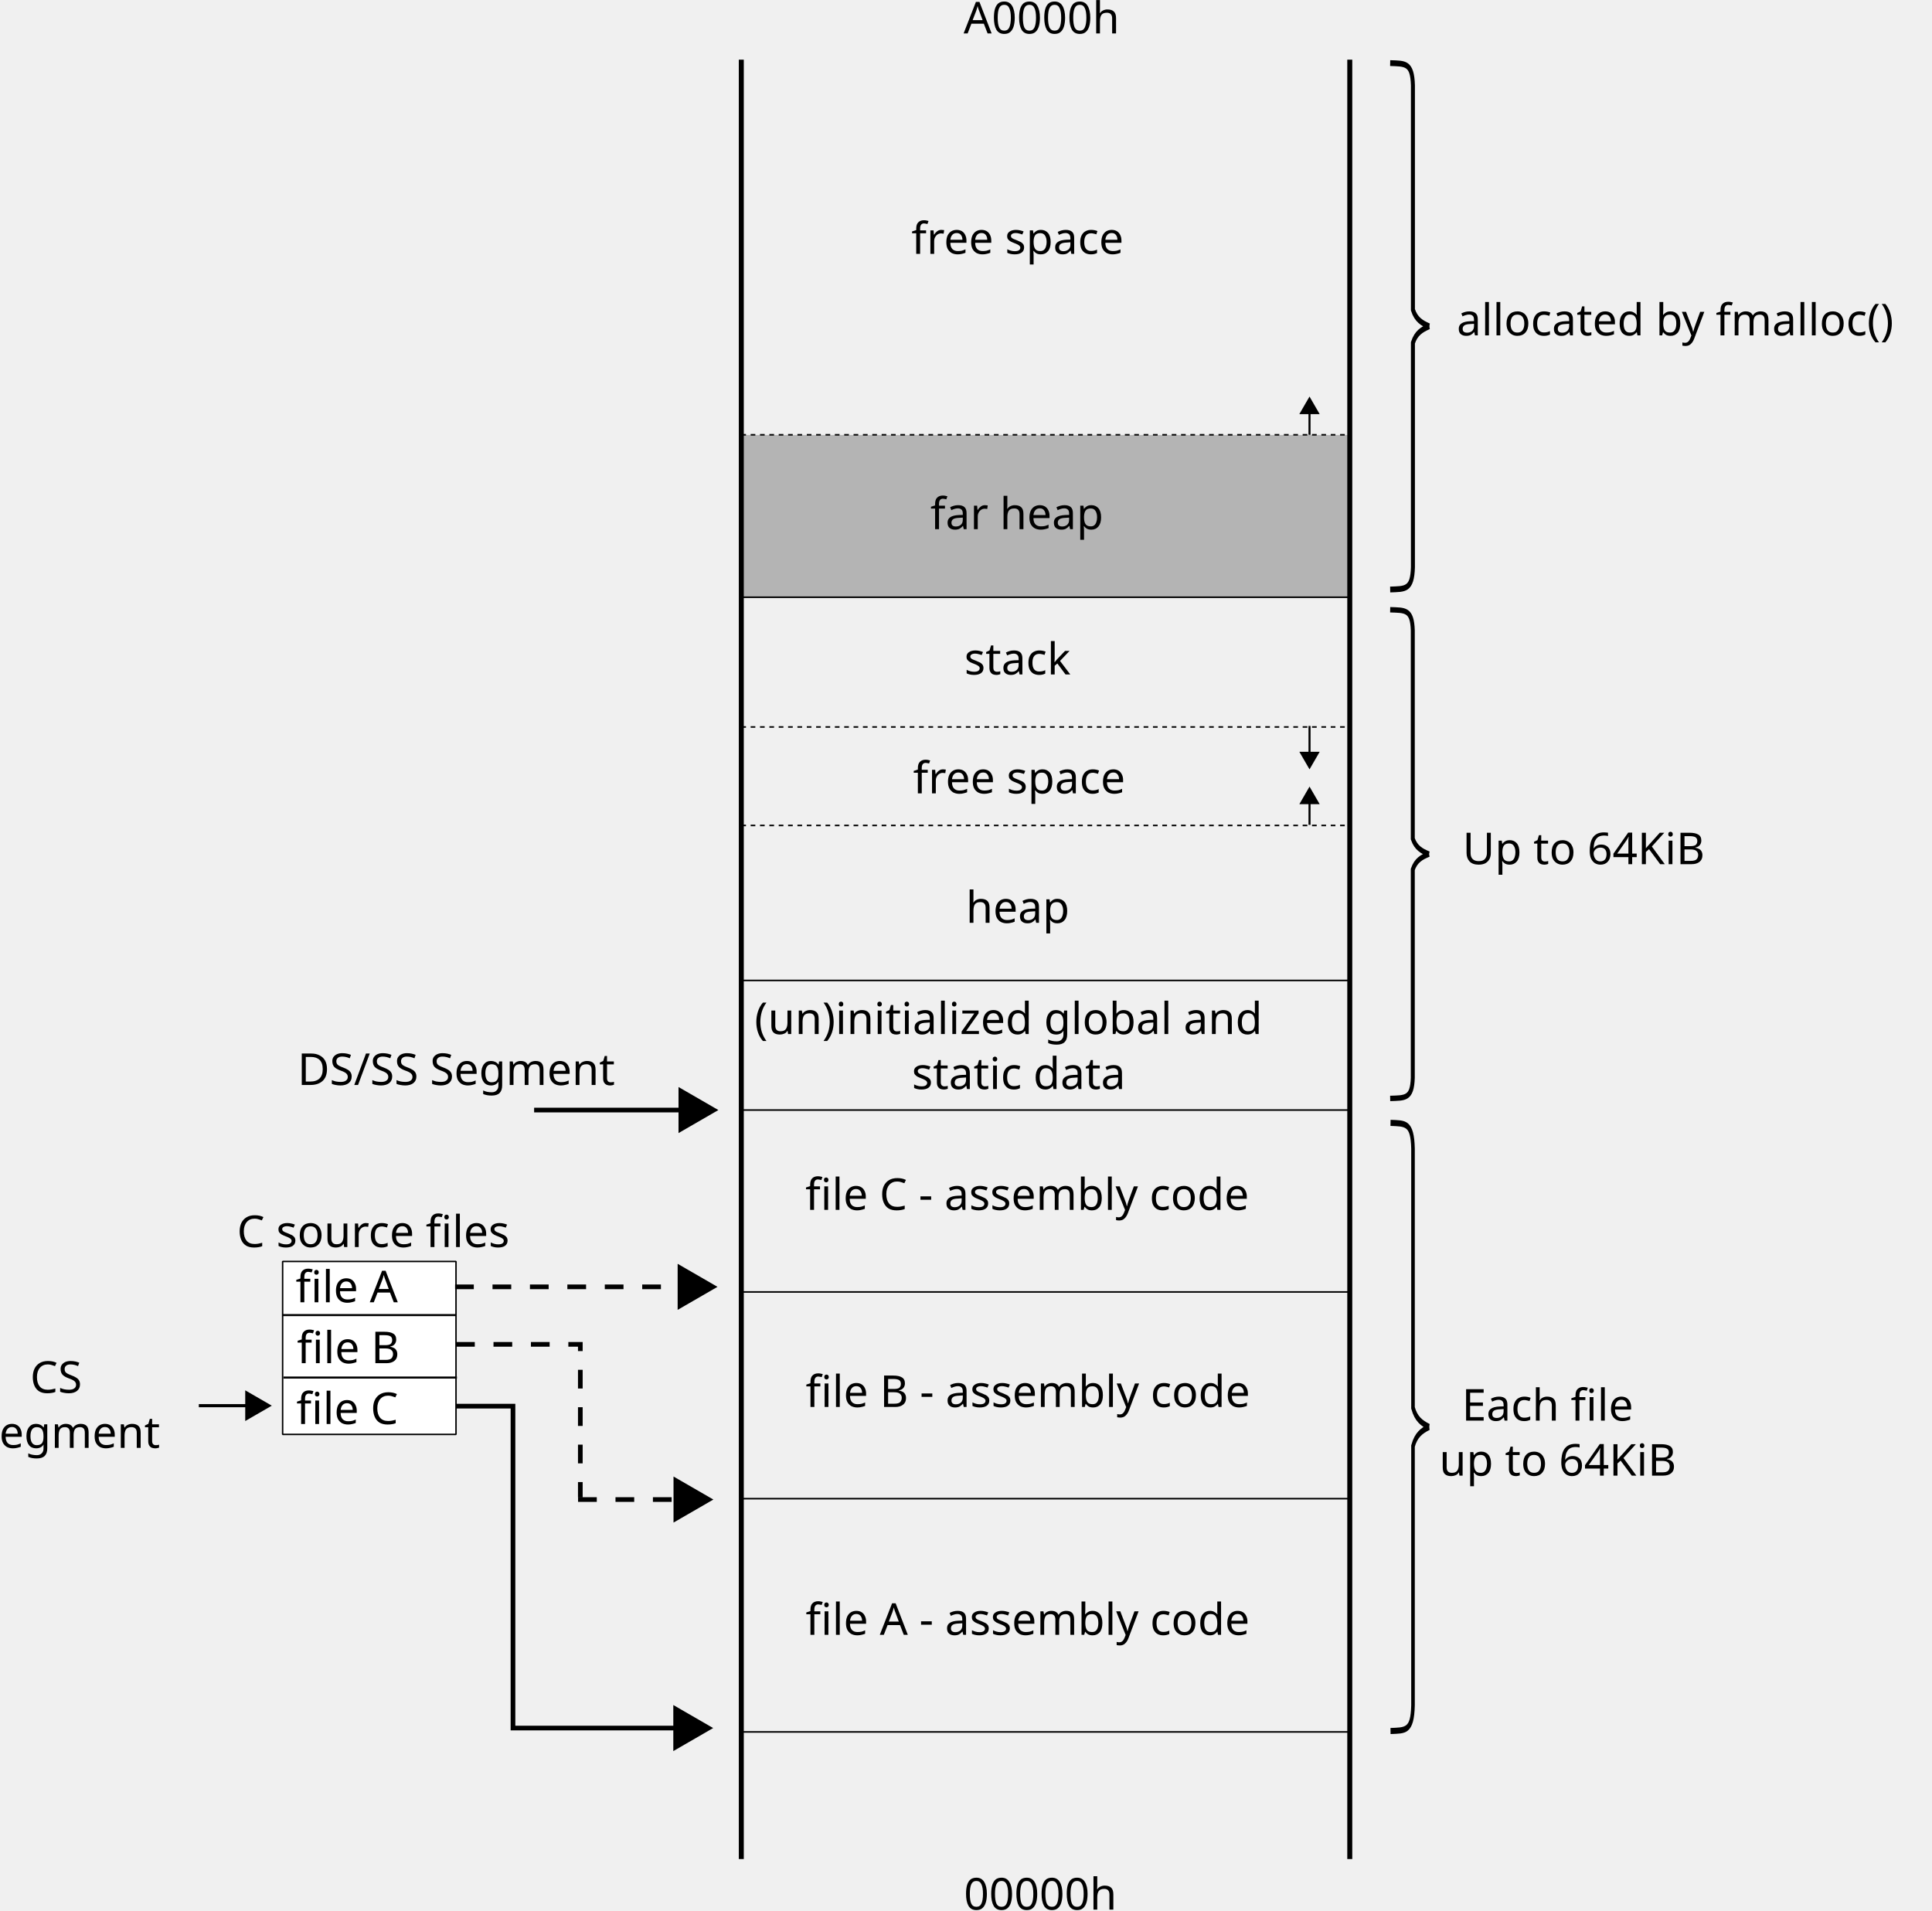
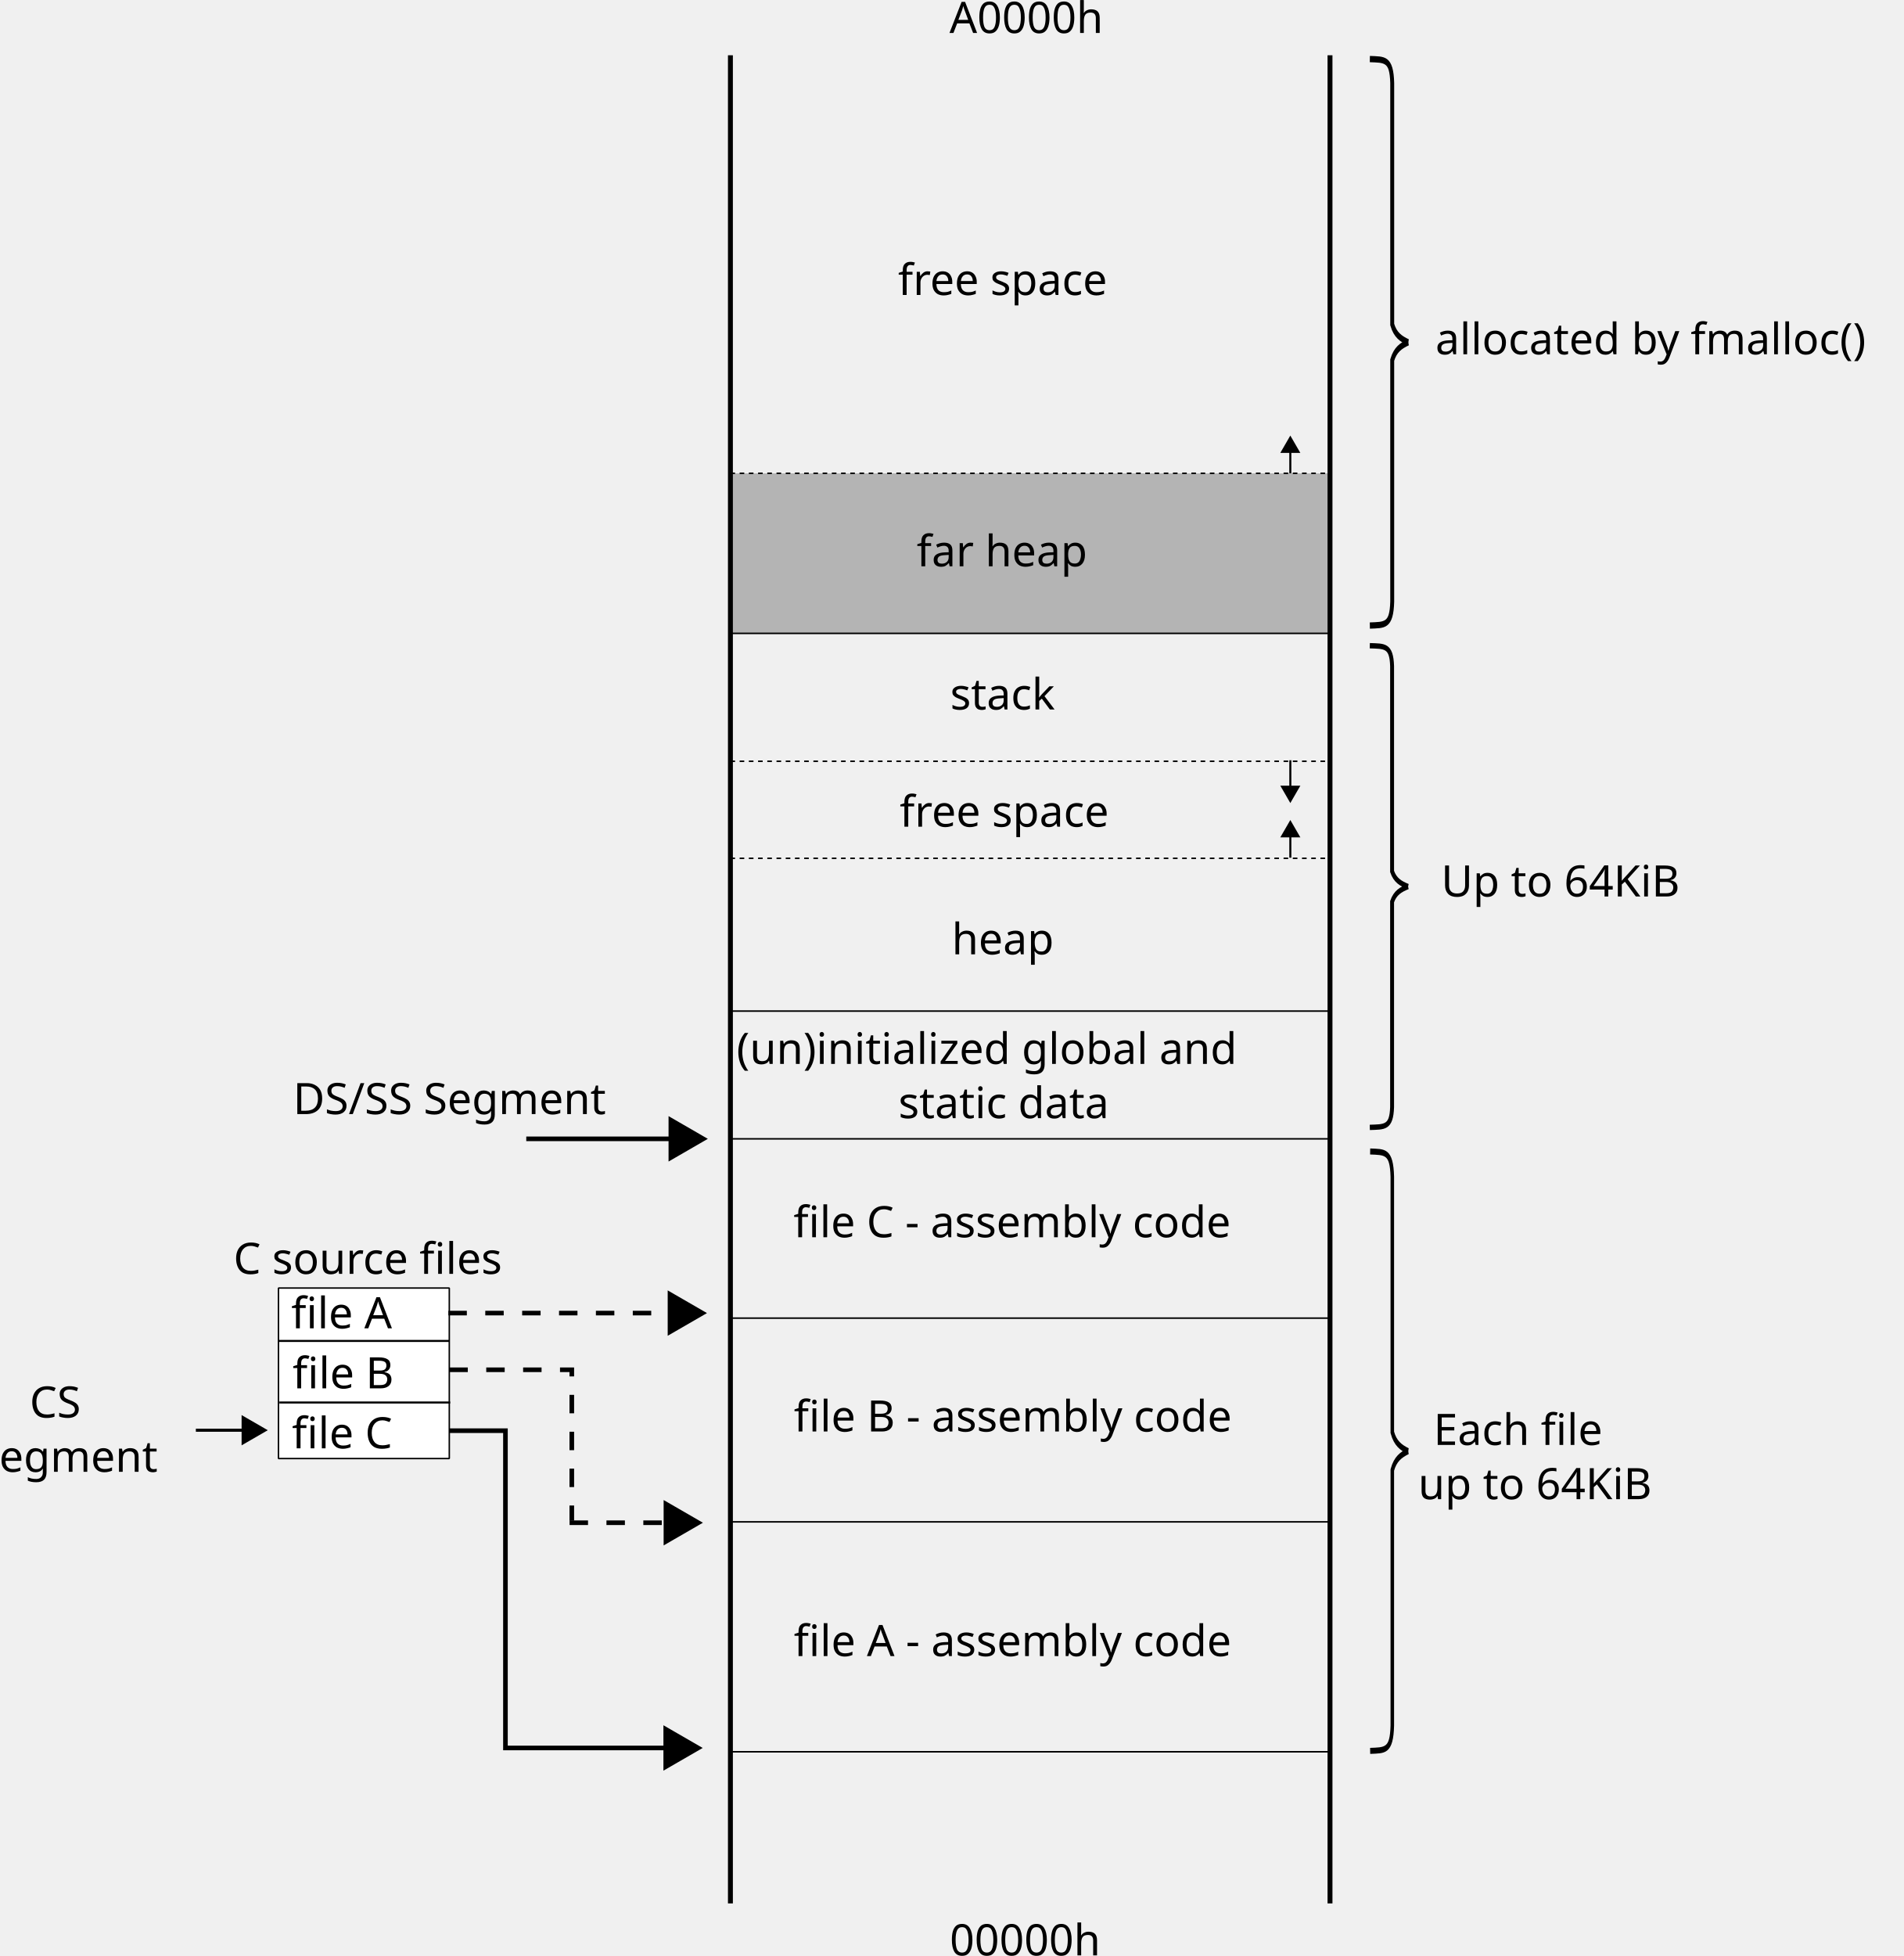
- <svg xmlns="http://www.w3.org/2000/svg" width="247.794mm" height="245.021mm" viewBox="0 0 247.794 245.021" version="1.1" id="svg8">
+ <svg xmlns="http://www.w3.org/2000/svg" width="247.774mm" height="254.546mm" viewBox="0 0 247.774 254.546" version="1.1" id="svg8">
  <defs id="defs2">
    <marker orient="auto" refY="0" refX="0" id="marker2195" style="overflow:visible">
      <path id="path2193" d="M 5.77,0 -2.88,5 V -5 Z" style="fill:#000000;fill-opacity:1;fill-rule:evenodd;stroke:#000000;stroke-width:1pt;stroke-opacity:1" transform="scale(0.8)" />
    </marker>
    <marker orient="auto" refY="0" refX="0" id="TriangleOutL-7" style="overflow:visible">
      <path id="path1057-6" d="M 5.77,0 -2.88,5 V -5 Z" style="fill:#000000;fill-opacity:1;fill-rule:evenodd;stroke:#000000;stroke-width:1pt;stroke-opacity:1" transform="scale(0.8)" />
    </marker>
    <marker orient="auto" refY="0" refX="0" id="marker2195-8" style="overflow:visible">
      <path id="path2193-2" d="M 5.77,0 -2.88,5 V -5 Z" style="fill:#000000;fill-opacity:1;fill-rule:evenodd;stroke:#000000;stroke-width:1pt;stroke-opacity:1" transform="scale(0.8)" />
    </marker>
    <marker style="overflow:visible" id="marker2021" refX="0" refY="0" orient="auto">
      <path transform="scale(0.8)" style="fill:#000000;fill-opacity:1;fill-rule:evenodd;stroke:#000000;stroke-width:1pt;stroke-opacity:1" d="M 5.77,0 -2.88,5 V -5 Z" id="path2019" />
    </marker>
    <marker orient="auto" refY="0" refX="0" id="TriangleOutL-7-0" style="overflow:visible">
      <path id="path1057-6-3" d="M 5.77,0 -2.88,5 V -5 Z" style="fill:#000000;fill-opacity:1;fill-rule:evenodd;stroke:#000000;stroke-width:1pt;stroke-opacity:1" transform="scale(0.8)" />
    </marker>
    <marker style="overflow:visible" id="marker2021-3" refX="0" refY="0" orient="auto">
      <path transform="scale(0.8)" style="fill:#000000;fill-opacity:1;fill-rule:evenodd;stroke:#000000;stroke-width:1pt;stroke-opacity:1" d="M 5.77,0 -2.88,5 V -5 Z" id="path2019-8" />
    </marker>
    <marker orient="auto" refY="0" refX="0" id="marker1749" style="overflow:visible">
      <path id="path1747" d="M 5.77,0 -2.88,5 V -5 Z" style="fill:#000000;fill-opacity:1;fill-rule:evenodd;stroke:#000000;stroke-width:1pt;stroke-opacity:1" transform="scale(0.8)" />
    </marker>
    <marker style="overflow:visible" id="marker1277" refX="0" refY="0" orient="auto">
      <path transform="scale(0.8)" style="fill:#000000;fill-opacity:1;fill-rule:evenodd;stroke:#000000;stroke-width:1pt;stroke-opacity:1" d="M 5.77,0 -2.88,5 V -5 Z" id="path1275" />
    </marker>
    <marker orient="auto" refY="0" refX="0" id="marker2195-0" style="overflow:visible">
      <path id="path2193-5" d="M 5.77,0 -2.88,5 V -5 Z" style="fill:#000000;fill-opacity:1;fill-rule:evenodd;stroke:#000000;stroke-width:1pt;stroke-opacity:1" transform="scale(0.8)" />
    </marker>
    <marker style="overflow:visible" id="marker2153" refX="0" refY="0" orient="auto">
      <path transform="scale(0.8)" style="fill:#000000;fill-opacity:1;fill-rule:evenodd;stroke:#000000;stroke-width:1pt;stroke-opacity:1" d="M 5.77,0 -2.88,5 V -5 Z" id="path2151" />
    </marker>
    <marker orient="auto" refY="0" refX="0" id="TriangleOutL-7-6" style="overflow:visible">
      <path id="path1057-6-6" d="M 5.77,0 -2.88,5 V -5 Z" style="fill:#000000;fill-opacity:1;fill-rule:evenodd;stroke:#000000;stroke-width:1pt;stroke-opacity:1" transform="scale(0.8)" />
    </marker>
    <marker orient="auto" refY="0" refX="0" id="TriangleOutL" style="overflow:visible">
      <path id="path1057" d="M 5.77,0 -2.88,5 V -5 Z" style="fill:#000000;fill-opacity:1;fill-rule:evenodd;stroke:#000000;stroke-width:1pt;stroke-opacity:1" transform="scale(0.8)" />
    </marker>
    <marker orient="auto" refY="0" refX="0" id="marker2195-0-6" style="overflow:visible">
      <path id="path2193-5-0" d="M 5.77,0 -2.88,5 V -5 Z" style="fill:#000000;fill-opacity:1;fill-rule:evenodd;stroke:#000000;stroke-width:1pt;stroke-opacity:1" transform="scale(0.8)" />
    </marker>
  </defs>
-   <g id="layer1" transform="translate(188.3172,15.78967)">
+   <g id="layer1" transform="translate(188.3117,21.6105)">
    <rect style="opacity:1;vector-effect:none;fill:#b4b4b4;fill-opacity:1;stroke:none;stroke-width:0.771;stroke-linecap:butt;stroke-linejoin:bevel;stroke-miterlimit:4;stroke-dasharray:none;stroke-dashoffset:0;stroke-opacity:1;paint-order:normal" id="rect2141-2-5-0-3-9-9" width="78.043" height="20.834" x="-93.24" y="39.981" />
-     <rect style="opacity:1;vector-effect:none;fill:#f0f0f0;fill-opacity:1;stroke:none;stroke-width:1.171;stroke-linecap:butt;stroke-linejoin:bevel;stroke-miterlimit:4;stroke-dasharray:none;stroke-dashoffset:0;stroke-opacity:1;paint-order:normal" id="rect2141-2-5-4-9-2" width="78.043" height="48.118" x="-93.24" y="-8.137" />
+     <rect style="opacity:1;vector-effect:none;fill:#f0f0f0;fill-opacity:1;stroke:none;stroke-width:1.245;stroke-linecap:butt;stroke-linejoin:bevel;stroke-miterlimit:4;stroke-dasharray:none;stroke-dashoffset:0;stroke-opacity:1;paint-order:normal" id="rect2141-2-5-4-9-2" width="78.043" height="54.398" x="-93.24" y="-14.418" />
    <rect style="opacity:1;vector-effect:none;fill:#f0f0f0;fill-opacity:1;stroke:none;stroke-width:0.6;stroke-linecap:butt;stroke-linejoin:bevel;stroke-miterlimit:4;stroke-dasharray:none;stroke-dashoffset:0;stroke-opacity:1;paint-order:normal" id="rect2141" width="78.043" height="12.631" x="-93.24" y="77.456" />
-     <path style="fill:none;stroke:#000000;stroke-width:0.64;stroke-linecap:butt;stroke-linejoin:miter;stroke-miterlimit:4;stroke-dasharray:none;stroke-opacity:1" d="M -93.24,-8.137 V 222.664" id="path815" />
-     <path style="fill:none;stroke:#000000;stroke-width:0.64;stroke-linecap:butt;stroke-linejoin:miter;stroke-miterlimit:4;stroke-dasharray:none;stroke-opacity:1" d="M -15.198,-8.137 V 222.664" id="path815-4" />
+     <path style="fill:none;stroke:#000000;stroke-width:0.64;stroke-linecap:butt;stroke-linejoin:miter;stroke-miterlimit:4;stroke-dasharray:none;stroke-opacity:1" d="M -93.24,-14.418 V 226.091" id="path815" />
+     <path style="fill:none;stroke:#000000;stroke-width:0.64;stroke-linecap:butt;stroke-linejoin:miter;stroke-miterlimit:4;stroke-dasharray:none;stroke-opacity:1" d="M -15.198,-14.418 V 226.091" id="path815-4" />
    <path style="fill:none;stroke:#000000;stroke-width:0.2;stroke-linecap:butt;stroke-linejoin:miter;stroke-miterlimit:4;stroke-dasharray:none;stroke-opacity:1" d="M -93.24,149.925 H -15.198" id="path832" />
    <path style="fill:none;stroke:#000000;stroke-width:0.2;stroke-linecap:butt;stroke-linejoin:miter;stroke-miterlimit:4;stroke-dasharray:none;stroke-opacity:1" d="M -93.24,126.593 H -15.198" id="path832-6" />
    <path style="fill:none;stroke:#000000;stroke-width:0.2;stroke-linecap:butt;stroke-linejoin:miter;stroke-miterlimit:4;stroke-dasharray:none;stroke-opacity:1" d="M -93.24,109.968 H -15.198" id="path832-6-2" />
    <path style="fill:none;stroke:#000000;stroke-width:0.2;stroke-linecap:butt;stroke-linejoin:miter;stroke-miterlimit:4;stroke-dasharray:none;stroke-opacity:1" d="M -93.24,60.815 H -15.198" id="path832-6-2-6-7-5" />
    <path style="fill:none;stroke:#000000;stroke-width:0.6;stroke-linecap:butt;stroke-linejoin:miter;stroke-miterlimit:4;stroke-dasharray:2.4, 2.4;stroke-dashoffset:0;stroke-opacity:1;marker-end:url(#TriangleOutL)" d="m -114.175,176.552 h 13.944" id="path913" />
    <text xml:space="preserve" style="font-style:normal;font-variant:normal;font-weight:normal;font-stretch:normal;font-size:5.644px;line-height:1.25;font-family:sans-serif;-inkscape-font-specification:'sans-serif, Normal';font-variant-ligatures:normal;font-variant-caps:normal;font-variant-numeric:normal;font-feature-settings:normal;text-align:start;letter-spacing:0px;word-spacing:0px;writing-mode:lr-tb;text-anchor:start;fill:#000000;fill-opacity:1;stroke:none;stroke-width:0.265" x="-84.982" y="193.905" id="text1439">
      <tspan id="tspan1437" x="-84.982" y="193.905" style="stroke-width:0.265">file A - assembly code</tspan>
    </text>
    <text xml:space="preserve" style="font-style:normal;font-variant:normal;font-weight:normal;font-stretch:normal;font-size:5.644px;line-height:1.25;font-family:sans-serif;-inkscape-font-specification:'sans-serif, Normal';font-variant-ligatures:normal;font-variant-caps:normal;font-variant-numeric:normal;font-feature-settings:normal;text-align:start;letter-spacing:0px;word-spacing:0px;writing-mode:lr-tb;text-anchor:start;fill:#000000;fill-opacity:1;stroke:none;stroke-width:0.265" x="-53.992" y="116.842" id="text1439-6">
-       <tspan x="-53.093" y="116.842" style="font-style:normal;font-variant:normal;font-weight:normal;font-stretch:normal;font-size:5.644px;font-family:sans-serif;-inkscape-font-specification:'sans-serif, Normal';font-variant-ligatures:normal;font-variant-caps:normal;font-variant-numeric:normal;font-feature-settings:normal;text-align:center;writing-mode:lr-tb;text-anchor:middle;stroke-width:0.265" id="tspan1459">(un)initialized global and </tspan>
+       <tspan x="-53.992" y="116.842" style="font-style:normal;font-variant:normal;font-weight:normal;font-stretch:normal;font-size:5.644px;font-family:sans-serif;-inkscape-font-specification:'sans-serif, Normal';font-variant-ligatures:normal;font-variant-caps:normal;font-variant-numeric:normal;font-feature-settings:normal;text-align:center;writing-mode:lr-tb;text-anchor:middle;stroke-width:0.265" id="tspan1459">(un)initialized global and </tspan>
      <tspan x="-53.992" y="123.898" style="font-style:normal;font-variant:normal;font-weight:normal;font-stretch:normal;font-size:5.644px;font-family:sans-serif;-inkscape-font-specification:'sans-serif, Normal';font-variant-ligatures:normal;font-variant-caps:normal;font-variant-numeric:normal;font-feature-settings:normal;text-align:center;writing-mode:lr-tb;text-anchor:middle;stroke-width:0.265" id="tspan993">static data</tspan>
    </text>
    <path style="fill:none;stroke:#000000;stroke-width:0.6;stroke-linecap:butt;stroke-linejoin:miter;stroke-miterlimit:4;stroke-dasharray:none;stroke-opacity:1;marker-end:url(#TriangleOutL-7-6)" d="m -119.812,126.593 h 20.222" id="path913-1" />
    <text xml:space="preserve" style="font-style:normal;font-variant:normal;font-weight:normal;font-stretch:normal;font-size:5.644px;line-height:1.25;font-family:sans-serif;-inkscape-font-specification:'sans-serif, Normal';font-variant-ligatures:normal;font-variant-caps:normal;font-variant-numeric:normal;font-feature-settings:normal;text-align:start;letter-spacing:0px;word-spacing:0px;writing-mode:lr-tb;text-anchor:start;fill:#000000;fill-opacity:1;stroke:none;stroke-width:0.265" x="-54.109" y="102.575" id="text1439-1">
      <tspan x="-54.109" y="102.575" style="font-style:normal;font-variant:normal;font-weight:normal;font-stretch:normal;font-size:5.644px;font-family:sans-serif;-inkscape-font-specification:'sans-serif, Normal';font-variant-ligatures:normal;font-variant-caps:normal;font-variant-numeric:normal;font-feature-settings:normal;text-align:center;writing-mode:lr-tb;text-anchor:middle;stroke-width:0.265" id="tspan2104">heap</tspan>
    </text>
    <text xml:space="preserve" style="font-style:normal;font-variant:normal;font-weight:normal;font-stretch:normal;font-size:5.644px;line-height:1.25;font-family:sans-serif;-inkscape-font-specification:'sans-serif, Normal';font-variant-ligatures:normal;font-variant-caps:normal;font-variant-numeric:normal;font-feature-settings:normal;text-align:start;letter-spacing:0px;word-spacing:0px;writing-mode:lr-tb;text-anchor:start;fill:#000000;fill-opacity:1;stroke:none;stroke-width:0.265" x="-54.149" y="70.721" id="text1439-1-4">
      <tspan x="-54.149" y="70.721" style="font-style:normal;font-variant:normal;font-weight:normal;font-stretch:normal;font-size:5.644px;font-family:sans-serif;-inkscape-font-specification:'sans-serif, Normal';font-variant-ligatures:normal;font-variant-caps:normal;font-variant-numeric:normal;font-feature-settings:normal;text-align:center;writing-mode:lr-tb;text-anchor:middle;stroke-width:0.265" id="tspan2104-1">stack</tspan>
    </text>
    <text xml:space="preserve" style="font-style:normal;font-variant:normal;font-weight:normal;font-stretch:normal;font-size:5.644px;line-height:1.25;font-family:sans-serif;-inkscape-font-specification:'sans-serif, Normal';font-variant-ligatures:normal;font-variant-caps:normal;font-variant-numeric:normal;font-feature-settings:normal;text-align:start;letter-spacing:0px;word-spacing:0px;writing-mode:lr-tb;text-anchor:start;fill:#000000;fill-opacity:1;stroke:none;stroke-width:0.265" x="-53.921" y="85.969" id="text1439-1-9">
      <tspan x="-53.921" y="85.969" style="font-style:normal;font-variant:normal;font-weight:normal;font-stretch:normal;font-size:5.644px;font-family:sans-serif;-inkscape-font-specification:'sans-serif, Normal';font-variant-ligatures:normal;font-variant-caps:normal;font-variant-numeric:normal;font-feature-settings:normal;text-align:center;writing-mode:lr-tb;text-anchor:middle;stroke-width:0.265" id="tspan2104-0">free space</tspan>
    </text>
    <path style="fill:none;stroke:#000000;stroke-width:0.265;stroke-linecap:butt;stroke-linejoin:miter;stroke-miterlimit:4;stroke-dasharray:none;stroke-opacity:1;marker-end:url(#marker2153)" d="m -20.361,77.325 v 4.063" id="path2143" />
    <path style="fill:none;stroke:#000000;stroke-width:0.265px;stroke-linecap:butt;stroke-linejoin:miter;stroke-opacity:1;marker-end:url(#marker2195-0)" d="M -20.361,90.01 V 86.609" id="path2185" />
    <text xml:space="preserve" style="font-style:normal;font-variant:normal;font-weight:normal;font-stretch:normal;font-size:5.644px;line-height:1.25;font-family:sans-serif;-inkscape-font-specification:'sans-serif, Normal';font-variant-ligatures:normal;font-variant-caps:normal;font-variant-numeric:normal;font-feature-settings:normal;text-align:start;letter-spacing:0px;word-spacing:0px;writing-mode:lr-tb;text-anchor:start;fill:#000000;fill-opacity:1;stroke:none;stroke-width:0.265" x="-175.984" y="162.863" id="text2619">
      <tspan id="tspan2617" x="-175.984" y="162.863" style="font-style:normal;font-variant:normal;font-weight:normal;font-stretch:normal;font-size:5.644px;font-family:sans-serif;-inkscape-font-specification:'sans-serif, Normal';font-variant-ligatures:normal;font-variant-caps:normal;font-variant-numeric:normal;font-feature-settings:normal;text-align:center;writing-mode:lr-tb;text-anchor:middle;stroke-width:0.265">CS</tspan>
      <tspan x="-175.984" y="169.918" style="font-style:normal;font-variant:normal;font-weight:normal;font-stretch:normal;font-size:5.644px;font-family:sans-serif;-inkscape-font-specification:'sans-serif, Normal';font-variant-ligatures:normal;font-variant-caps:normal;font-variant-numeric:normal;font-feature-settings:normal;text-align:center;writing-mode:lr-tb;text-anchor:middle;stroke-width:0.265" id="tspan2353">Segment</tspan>
    </text>
    <text xml:space="preserve" style="font-style:normal;font-variant:normal;font-weight:normal;font-stretch:normal;font-size:5.644px;line-height:1.25;font-family:sans-serif;-inkscape-font-specification:'sans-serif, Normal';font-variant-ligatures:normal;font-variant-caps:normal;font-variant-numeric:normal;font-feature-settings:normal;text-align:start;letter-spacing:0px;word-spacing:0px;writing-mode:lr-tb;text-anchor:start;fill:#000000;fill-opacity:1;stroke:none;stroke-width:0.265" x="-150.159" y="123.376" id="text2619-7">
      <tspan id="tspan2617-8" x="-150.159" y="123.376" style="stroke-width:0.265">DS/SS Segment</tspan>
    </text>
    <text xml:space="preserve" style="font-style:normal;font-variant:normal;font-weight:normal;font-stretch:normal;font-size:5.644px;line-height:1.25;font-family:sans-serif;-inkscape-font-specification:'sans-serif, Normal';font-variant-ligatures:normal;font-variant-caps:normal;font-variant-numeric:normal;font-feature-settings:normal;text-align:start;letter-spacing:0px;word-spacing:0px;writing-mode:lr-tb;text-anchor:start;fill:#000000;fill-opacity:1;stroke:none;stroke-width:0.265" x="-0.718" y="95.056" id="text2662-8">
      <tspan id="tspan2660-2" x="-0.718" y="95.056" style="stroke-width:0.265">Up to 64KiB</tspan>
    </text>
-     <text xml:space="preserve" style="font-style:normal;font-variant:normal;font-weight:normal;font-stretch:normal;font-size:5.644px;line-height:1.25;font-family:sans-serif;-inkscape-font-specification:'sans-serif, Normal';font-variant-ligatures:normal;font-variant-caps:normal;font-variant-numeric:normal;font-feature-settings:normal;text-align:start;letter-spacing:0px;word-spacing:0px;writing-mode:lr-tb;text-anchor:start;fill:#000000;fill-opacity:1;stroke:none;stroke-width:0.265" x="-64.726" y="-11.501" id="text1439-5-4">
-       <tspan id="tspan1437-6-0" x="-64.726" y="-11.501" style="stroke-width:0.265">A0000h</tspan>
+     <text xml:space="preserve" style="font-style:normal;font-variant:normal;font-weight:normal;font-stretch:normal;font-size:5.644px;line-height:1.25;font-family:sans-serif;-inkscape-font-specification:'sans-serif, Normal';font-variant-ligatures:normal;font-variant-caps:normal;font-variant-numeric:normal;font-feature-settings:normal;text-align:start;letter-spacing:0px;word-spacing:0px;writing-mode:lr-tb;text-anchor:start;fill:#000000;fill-opacity:1;stroke:none;stroke-width:0.265" x="-64.726" y="-17.322" id="text1439-5-4">
+       <tspan id="tspan1437-6-0" x="-64.726" y="-17.322" style="stroke-width:0.265">A0000h</tspan>
    </text>
-     <text xml:space="preserve" style="font-style:normal;font-variant:normal;font-weight:normal;font-stretch:normal;font-size:5.644px;line-height:1.25;font-family:sans-serif;-inkscape-font-specification:'sans-serif, Normal';font-variant-ligatures:normal;font-variant-caps:normal;font-variant-numeric:normal;font-feature-settings:normal;text-align:start;letter-spacing:0px;word-spacing:0px;writing-mode:lr-tb;text-anchor:start;fill:#000000;fill-opacity:1;stroke:none;stroke-width:0.265" x="-64.695" y="229.151" id="text1439-5-8-0">
-       <tspan id="tspan1437-6-2-4" x="-64.695" y="229.151" style="stroke-width:0.265">00000h</tspan>
+     <text xml:space="preserve" style="font-style:normal;font-variant:normal;font-weight:normal;font-stretch:normal;font-size:5.644px;line-height:1.25;font-family:sans-serif;-inkscape-font-specification:'sans-serif, Normal';font-variant-ligatures:normal;font-variant-caps:normal;font-variant-numeric:normal;font-feature-settings:normal;text-align:start;letter-spacing:0px;word-spacing:0px;writing-mode:lr-tb;text-anchor:start;fill:#000000;fill-opacity:1;stroke:none;stroke-width:0.265" x="-64.695" y="232.855" id="text1439-5-8-0">
+       <tspan id="tspan1437-6-2-4" x="-64.695" y="232.855" style="stroke-width:0.265">00000h</tspan>
    </text>
    <path style="fill:none;stroke:#000000;stroke-width:0.2;stroke-linecap:butt;stroke-linejoin:miter;stroke-miterlimit:4;stroke-dasharray:none;stroke-opacity:1" d="M -93.24,176.439 H -15.198" id="path832-2" />
    <path style="fill:none;stroke:#000000;stroke-width:0.2;stroke-linecap:butt;stroke-linejoin:miter;stroke-miterlimit:4;stroke-dasharray:none;stroke-opacity:1" d="M -93.24,206.358 H -15.198" id="path832-2-7" />
    <text xml:space="preserve" style="font-style:normal;font-variant:normal;font-weight:normal;font-stretch:normal;font-size:5.644px;line-height:1.25;font-family:sans-serif;-inkscape-font-specification:'sans-serif, Normal';font-variant-ligatures:normal;font-variant-caps:normal;font-variant-numeric:normal;font-feature-settings:normal;text-align:start;letter-spacing:0px;word-spacing:0px;writing-mode:lr-tb;text-anchor:start;fill:#000000;fill-opacity:1;stroke:none;stroke-width:0.265" x="-85.021" y="139.4" id="text1439-2-6">
      <tspan id="tspan1437-96-2" x="-85.021" y="139.4" style="stroke-width:0.265">file C - assembly code</tspan>
    </text>
    <text xml:space="preserve" style="font-style:normal;font-variant:normal;font-weight:normal;font-stretch:normal;font-size:5.644px;line-height:1.25;font-family:sans-serif;-inkscape-font-specification:'sans-serif, Normal';font-variant-ligatures:normal;font-variant-caps:normal;font-variant-numeric:normal;font-feature-settings:normal;text-align:start;letter-spacing:0px;word-spacing:0px;writing-mode:lr-tb;text-anchor:start;fill:#000000;fill-opacity:1;stroke:none;stroke-width:0.265" x="-84.977" y="164.676" id="text1439-10-6">
      <tspan id="tspan1437-42-7" x="-84.977" y="164.676" style="stroke-width:0.265">file B - assembly code</tspan>
    </text>
    <rect style="opacity:1;vector-effect:none;fill:#ffffff;fill-opacity:1;stroke:#000000;stroke-width:0.19;stroke-linecap:butt;stroke-linejoin:bevel;stroke-miterlimit:4;stroke-dasharray:none;stroke-dashoffset:0;stroke-opacity:1;paint-order:normal" id="rect979" width="22.236" height="22.183" x="-152.067" y="146.013" />
    <text xml:space="preserve" style="font-style:normal;font-variant:normal;font-weight:normal;font-stretch:normal;font-size:5.644px;line-height:1.25;font-family:sans-serif;-inkscape-font-specification:'sans-serif, Normal';font-variant-ligatures:normal;font-variant-caps:normal;font-variant-numeric:normal;font-feature-settings:normal;text-align:start;letter-spacing:0px;word-spacing:0px;writing-mode:lr-tb;text-anchor:start;fill:#000000;fill-opacity:1;stroke:none;stroke-width:0.265" x="15.152" y="166.43" id="text2662-5">
-       <tspan id="tspan2660-29" x="16.05" y="166.43" style="font-style:normal;font-variant:normal;font-weight:normal;font-stretch:normal;font-size:5.644px;font-family:sans-serif;-inkscape-font-specification:'sans-serif, Normal';font-variant-ligatures:normal;font-variant-caps:normal;font-variant-numeric:normal;font-feature-settings:normal;text-align:center;writing-mode:lr-tb;text-anchor:middle;stroke-width:0.265">Each file </tspan>
+       <tspan id="tspan2660-29" x="15.152" y="166.43" style="font-style:normal;font-variant:normal;font-weight:normal;font-stretch:normal;font-size:5.644px;font-family:sans-serif;-inkscape-font-specification:'sans-serif, Normal';font-variant-ligatures:normal;font-variant-caps:normal;font-variant-numeric:normal;font-feature-settings:normal;text-align:center;writing-mode:lr-tb;text-anchor:middle;stroke-width:0.265">Each file </tspan>
      <tspan x="15.152" y="173.486" style="font-style:normal;font-variant:normal;font-weight:normal;font-stretch:normal;font-size:5.644px;font-family:sans-serif;-inkscape-font-specification:'sans-serif, Normal';font-variant-ligatures:normal;font-variant-caps:normal;font-variant-numeric:normal;font-feature-settings:normal;text-align:center;writing-mode:lr-tb;text-anchor:middle;stroke-width:0.265" id="tspan1012">up to 64KiB</tspan>
    </text>
    <text xml:space="preserve" style="font-style:normal;font-variant:normal;font-weight:normal;font-stretch:normal;font-size:5.644px;line-height:1.25;font-family:sans-serif;-inkscape-font-specification:'sans-serif, Normal';font-variant-ligatures:normal;font-variant-caps:normal;font-variant-numeric:normal;font-feature-settings:normal;text-align:start;letter-spacing:0px;word-spacing:0px;writing-mode:lr-tb;text-anchor:start;fill:#000000;fill-opacity:1;stroke:none;stroke-width:0.265" x="-150.393" y="151.253" id="text1022">
      <tspan id="tspan1020" x="-150.393" y="151.253" style="stroke-width:0.265">file A</tspan>
    </text>
    <text xml:space="preserve" style="font-style:normal;font-variant:normal;font-weight:normal;font-stretch:normal;font-size:5.644px;line-height:1.25;font-family:sans-serif;-inkscape-font-specification:'sans-serif, Normal';font-variant-ligatures:normal;font-variant-caps:normal;font-variant-numeric:normal;font-feature-settings:normal;text-align:start;letter-spacing:0px;word-spacing:0px;writing-mode:lr-tb;text-anchor:start;fill:#000000;fill-opacity:1;stroke:none;stroke-width:0.265" x="-150.223" y="159.061" id="text1022-8">
      <tspan id="tspan1020-7" x="-150.223" y="159.061" style="stroke-width:0.265">file B</tspan>
    </text>
    <text xml:space="preserve" style="font-style:normal;font-variant:normal;font-weight:normal;font-stretch:normal;font-size:5.644px;line-height:1.25;font-family:sans-serif;-inkscape-font-specification:'sans-serif, Normal';font-variant-ligatures:normal;font-variant-caps:normal;font-variant-numeric:normal;font-feature-settings:normal;text-align:start;letter-spacing:0px;word-spacing:0px;writing-mode:lr-tb;text-anchor:start;fill:#000000;fill-opacity:1;stroke:none;stroke-width:0.265" x="-150.304" y="166.87" id="text1022-87">
      <tspan id="tspan1020-0" x="-150.304" y="166.87" style="stroke-width:0.265">file C</tspan>
    </text>
    <path style="fill:none;stroke:#000000;stroke-width:0.265px;stroke-linecap:butt;stroke-linejoin:miter;stroke-opacity:1" d="m -152.067,152.893 h 22.236" id="path1050" />
    <path style="fill:none;stroke:#000000;stroke-width:0.265px;stroke-linecap:butt;stroke-linejoin:miter;stroke-opacity:1" d="m -151.949,160.905 h 22.236" id="path1050-5" />
    <text xml:space="preserve" style="font-style:normal;font-variant:normal;font-weight:normal;font-stretch:normal;font-size:5.644px;line-height:1.25;font-family:sans-serif;-inkscape-font-specification:'sans-serif, Normal';font-variant-ligatures:normal;font-variant-caps:normal;font-variant-numeric:normal;font-feature-settings:normal;text-align:start;letter-spacing:0px;word-spacing:0px;writing-mode:lr-tb;text-anchor:start;fill:#000000;fill-opacity:1;stroke:none;stroke-width:0.265" x="-157.922" y="144.166" id="text1069">
      <tspan id="tspan1067" x="-157.922" y="144.166" style="stroke-width:0.265">C source files</tspan>
    </text>
    <path style="fill:none;stroke:#000000;stroke-width:0.6;stroke-linecap:butt;stroke-linejoin:miter;stroke-miterlimit:4;stroke-dasharray:2.4, 2.4;stroke-dashoffset:0;stroke-opacity:1;marker-end:url(#marker1277)" d="m -129.948,149.269 h 30.246" id="path1251" />
    <path style="fill:none;stroke:#000000;stroke-width:0.6;stroke-linecap:butt;stroke-linejoin:miter;stroke-miterlimit:4;stroke-dasharray:2.4, 2.4;stroke-dashoffset:0;stroke-opacity:1" d="m -129.822,156.646 h 15.936 v 19.641" id="path1253" />
    <path style="fill:none;stroke:#000000;stroke-width:0.6;stroke-linecap:butt;stroke-linejoin:miter;stroke-miterlimit:4;stroke-dasharray:none;stroke-opacity:1;marker-end:url(#marker1749)" d="m -129.798,164.573 h 7.275 v 41.289 h 22.265" id="path1255" />
    <path style="fill:none;stroke:#000000;stroke-width:0.4;stroke-linecap:butt;stroke-linejoin:miter;stroke-miterlimit:4;stroke-dasharray:none;stroke-opacity:1;marker-end:url(#marker2021-3)" d="m -162.817,164.512 h 7.087" id="path2011" />
    <path style="fill:none;stroke:#000000;stroke-width:0.2;stroke-linecap:butt;stroke-linejoin:miter;stroke-miterlimit:4;stroke-dasharray:0.6, 0.6;stroke-dashoffset:0;stroke-opacity:1" d="M -93.24,77.456 H -15.198" id="path832-6-2-6-7-0" />
    <path style="fill:none;stroke:#000000;stroke-width:0.2;stroke-linecap:butt;stroke-linejoin:miter;stroke-miterlimit:4;stroke-dasharray:0.6, 0.6;stroke-dashoffset:0;stroke-opacity:1" d="M -93.24,90.087 H -15.198" id="path832-6-2-6-7-0-9" />
    <g id="g1197-0-0-2-6" style="stroke-width:0.188;stroke-miterlimit:4;stroke-dasharray:none" transform="matrix(2.441535,0,0,4.159795,-342.0885,35.7902)">
      <path id="path1178-4-8-4-8" d="m 136.028,22.224 c 0.78,0.021 1.146,-0.022 1.181,0.791 v 7.997 c 0.162,0.345 0.457,0.471 0.848,0.588" style="fill:none;stroke:#000000;stroke-width:0.188;stroke-linecap:butt;stroke-linejoin:miter;stroke-miterlimit:4;stroke-dasharray:none;stroke-opacity:1" />
      <path id="path1178-6-1-6-7-7" d="m 136.028,40.976 c 0.78,-0.021 1.146,0.022 1.181,-0.791 v -7.997 c 0.162,-0.345 0.457,-0.471 0.848,-0.588" style="fill:none;stroke:#000000;stroke-width:0.188;stroke-linecap:butt;stroke-linejoin:miter;stroke-miterlimit:4;stroke-dasharray:none;stroke-opacity:1" />
    </g>
    <g id="g1197-0-0-2-6-8" style="stroke-width:0.207;stroke-miterlimit:4;stroke-dasharray:none" transform="matrix(2.456391,0,0,3.342623,-344.1548,-11.86484)">
      <path id="path1178-4-8-4-8-7" d="m 136.028,22.224 c 0.78,0.021 1.146,-0.022 1.181,0.791 v 7.997 c 0.162,0.345 0.457,0.471 0.848,0.588" style="fill:none;stroke:#000000;stroke-width:0.207;stroke-linecap:butt;stroke-linejoin:miter;stroke-miterlimit:4;stroke-dasharray:none;stroke-opacity:1" />
      <path id="path1178-6-1-6-7-7-2" d="m 136.028,40.976 c 0.78,-0.021 1.146,0.022 1.181,-0.791 v -7.997 c 0.162,-0.345 0.457,-0.471 0.848,-0.588" style="fill:none;stroke:#000000;stroke-width:0.207;stroke-linecap:butt;stroke-linejoin:miter;stroke-miterlimit:4;stroke-dasharray:none;stroke-opacity:1" />
    </g>
    <text xml:space="preserve" style="font-style:normal;font-variant:normal;font-weight:normal;font-stretch:normal;font-size:5.644px;line-height:1.25;font-family:sans-serif;-inkscape-font-specification:'sans-serif, Normal';font-variant-ligatures:normal;font-variant-caps:normal;font-variant-numeric:normal;font-feature-settings:normal;text-align:start;letter-spacing:0px;word-spacing:0px;writing-mode:lr-tb;text-anchor:start;fill:#000000;fill-opacity:1;stroke:none;stroke-width:0.265" x="-54.218" y="52.086" id="text1439-1-0-9-8">
      <tspan x="-54.218" y="52.086" style="font-style:normal;font-variant:normal;font-weight:normal;font-stretch:normal;font-size:5.644px;font-family:sans-serif;-inkscape-font-specification:'sans-serif, Normal';font-variant-ligatures:normal;font-variant-caps:normal;font-variant-numeric:normal;font-feature-settings:normal;text-align:center;writing-mode:lr-tb;text-anchor:middle;stroke-width:0.265" id="tspan2104-8-3-7">far heap</tspan>
    </text>
    <text xml:space="preserve" style="font-style:normal;font-variant:normal;font-weight:normal;font-stretch:normal;font-size:5.644px;line-height:1.25;font-family:sans-serif;-inkscape-font-specification:'sans-serif, Normal';font-variant-ligatures:normal;font-variant-caps:normal;font-variant-numeric:normal;font-feature-settings:normal;text-align:start;letter-spacing:0px;word-spacing:0px;writing-mode:lr-tb;text-anchor:start;fill:#000000;fill-opacity:1;stroke:none;stroke-width:0.265" x="-54.134" y="16.773" id="text1439-1-9-2-9-7-8">
      <tspan x="-54.134" y="16.773" style="font-style:normal;font-variant:normal;font-weight:normal;font-stretch:normal;font-size:5.644px;font-family:sans-serif;-inkscape-font-specification:'sans-serif, Normal';font-variant-ligatures:normal;font-variant-caps:normal;font-variant-numeric:normal;font-feature-settings:normal;text-align:center;writing-mode:lr-tb;text-anchor:middle;stroke-width:0.265" id="tspan2104-0-9-3-0-2">free space</tspan>
    </text>
    <path style="fill:none;stroke:#000000;stroke-width:0.2;stroke-linecap:butt;stroke-linejoin:miter;stroke-miterlimit:4;stroke-dasharray:0.6, 0.6;stroke-dashoffset:0;stroke-opacity:1" d="m -93.24,39.981 h 78.043" id="path832-6-2-6-7-0-99" />
    <path style="fill:none;stroke:#000000;stroke-width:0.265px;stroke-linecap:butt;stroke-linejoin:miter;stroke-opacity:1;marker-end:url(#marker2195-0-6)" d="M -20.363,39.981 V 36.579" id="path2185-2" />
-     <g id="g1197-0-0-2-6-8-7" style="stroke-width:0.207;stroke-miterlimit:4;stroke-dasharray:none" transform="matrix(2.470818,0,0,3.600683,-346.1172,-87.71797)">
+     <g id="g1197-0-0-2-6-8-7" style="stroke-width:0.207;stroke-miterlimit:4;stroke-dasharray:none" transform="matrix(2.465376,0,0,3.931259,-345.3713,-101.2919)">
      <path id="path1178-4-8-4-8-7-6" d="m 136.028,22.224 c 0.78,0.021 1.146,-0.022 1.181,0.791 v 7.997 c 0.162,0.345 0.457,0.471 0.848,0.588" style="fill:none;stroke:#000000;stroke-width:0.207;stroke-linecap:butt;stroke-linejoin:miter;stroke-miterlimit:4;stroke-dasharray:none;stroke-opacity:1" />
      <path id="path1178-6-1-6-7-7-2-1" d="m 136.028,40.976 c 0.78,-0.021 1.146,0.022 1.181,-0.791 v -7.997 c 0.162,-0.345 0.457,-0.471 0.848,-0.588" style="fill:none;stroke:#000000;stroke-width:0.207;stroke-linecap:butt;stroke-linejoin:miter;stroke-miterlimit:4;stroke-dasharray:none;stroke-opacity:1" />
    </g>
-     <text xml:space="preserve" style="font-style:normal;font-variant:normal;font-weight:normal;font-stretch:normal;font-size:5.644px;line-height:1.25;font-family:sans-serif;-inkscape-font-specification:'sans-serif, Normal';font-variant-ligatures:normal;font-variant-caps:normal;font-variant-numeric:normal;font-feature-settings:normal;text-align:start;letter-spacing:0px;word-spacing:0px;writing-mode:lr-tb;text-anchor:start;fill:#000000;fill-opacity:1;stroke:none;stroke-width:0.265" x="-1.485" y="27.228" id="text2662-8-3">
-       <tspan id="tspan2660-2-2" x="-1.485" y="27.228" style="stroke-width:0.265">allocated by fmalloc()</tspan>
+     <text xml:space="preserve" style="font-style:normal;font-variant:normal;font-weight:normal;font-stretch:normal;font-size:5.644px;line-height:1.25;font-family:sans-serif;-inkscape-font-specification:'sans-serif, Normal';font-variant-ligatures:normal;font-variant-caps:normal;font-variant-numeric:normal;font-feature-settings:normal;text-align:start;letter-spacing:0px;word-spacing:0px;writing-mode:lr-tb;text-anchor:start;fill:#000000;fill-opacity:1;stroke:none;stroke-width:0.265" x="-1.485" y="24.493" id="text2662-8-3">
+       <tspan id="tspan2660-2-2" x="-1.485" y="24.493" style="stroke-width:0.265">allocated by fmalloc()</tspan>
    </text>
  </g>
</svg>
